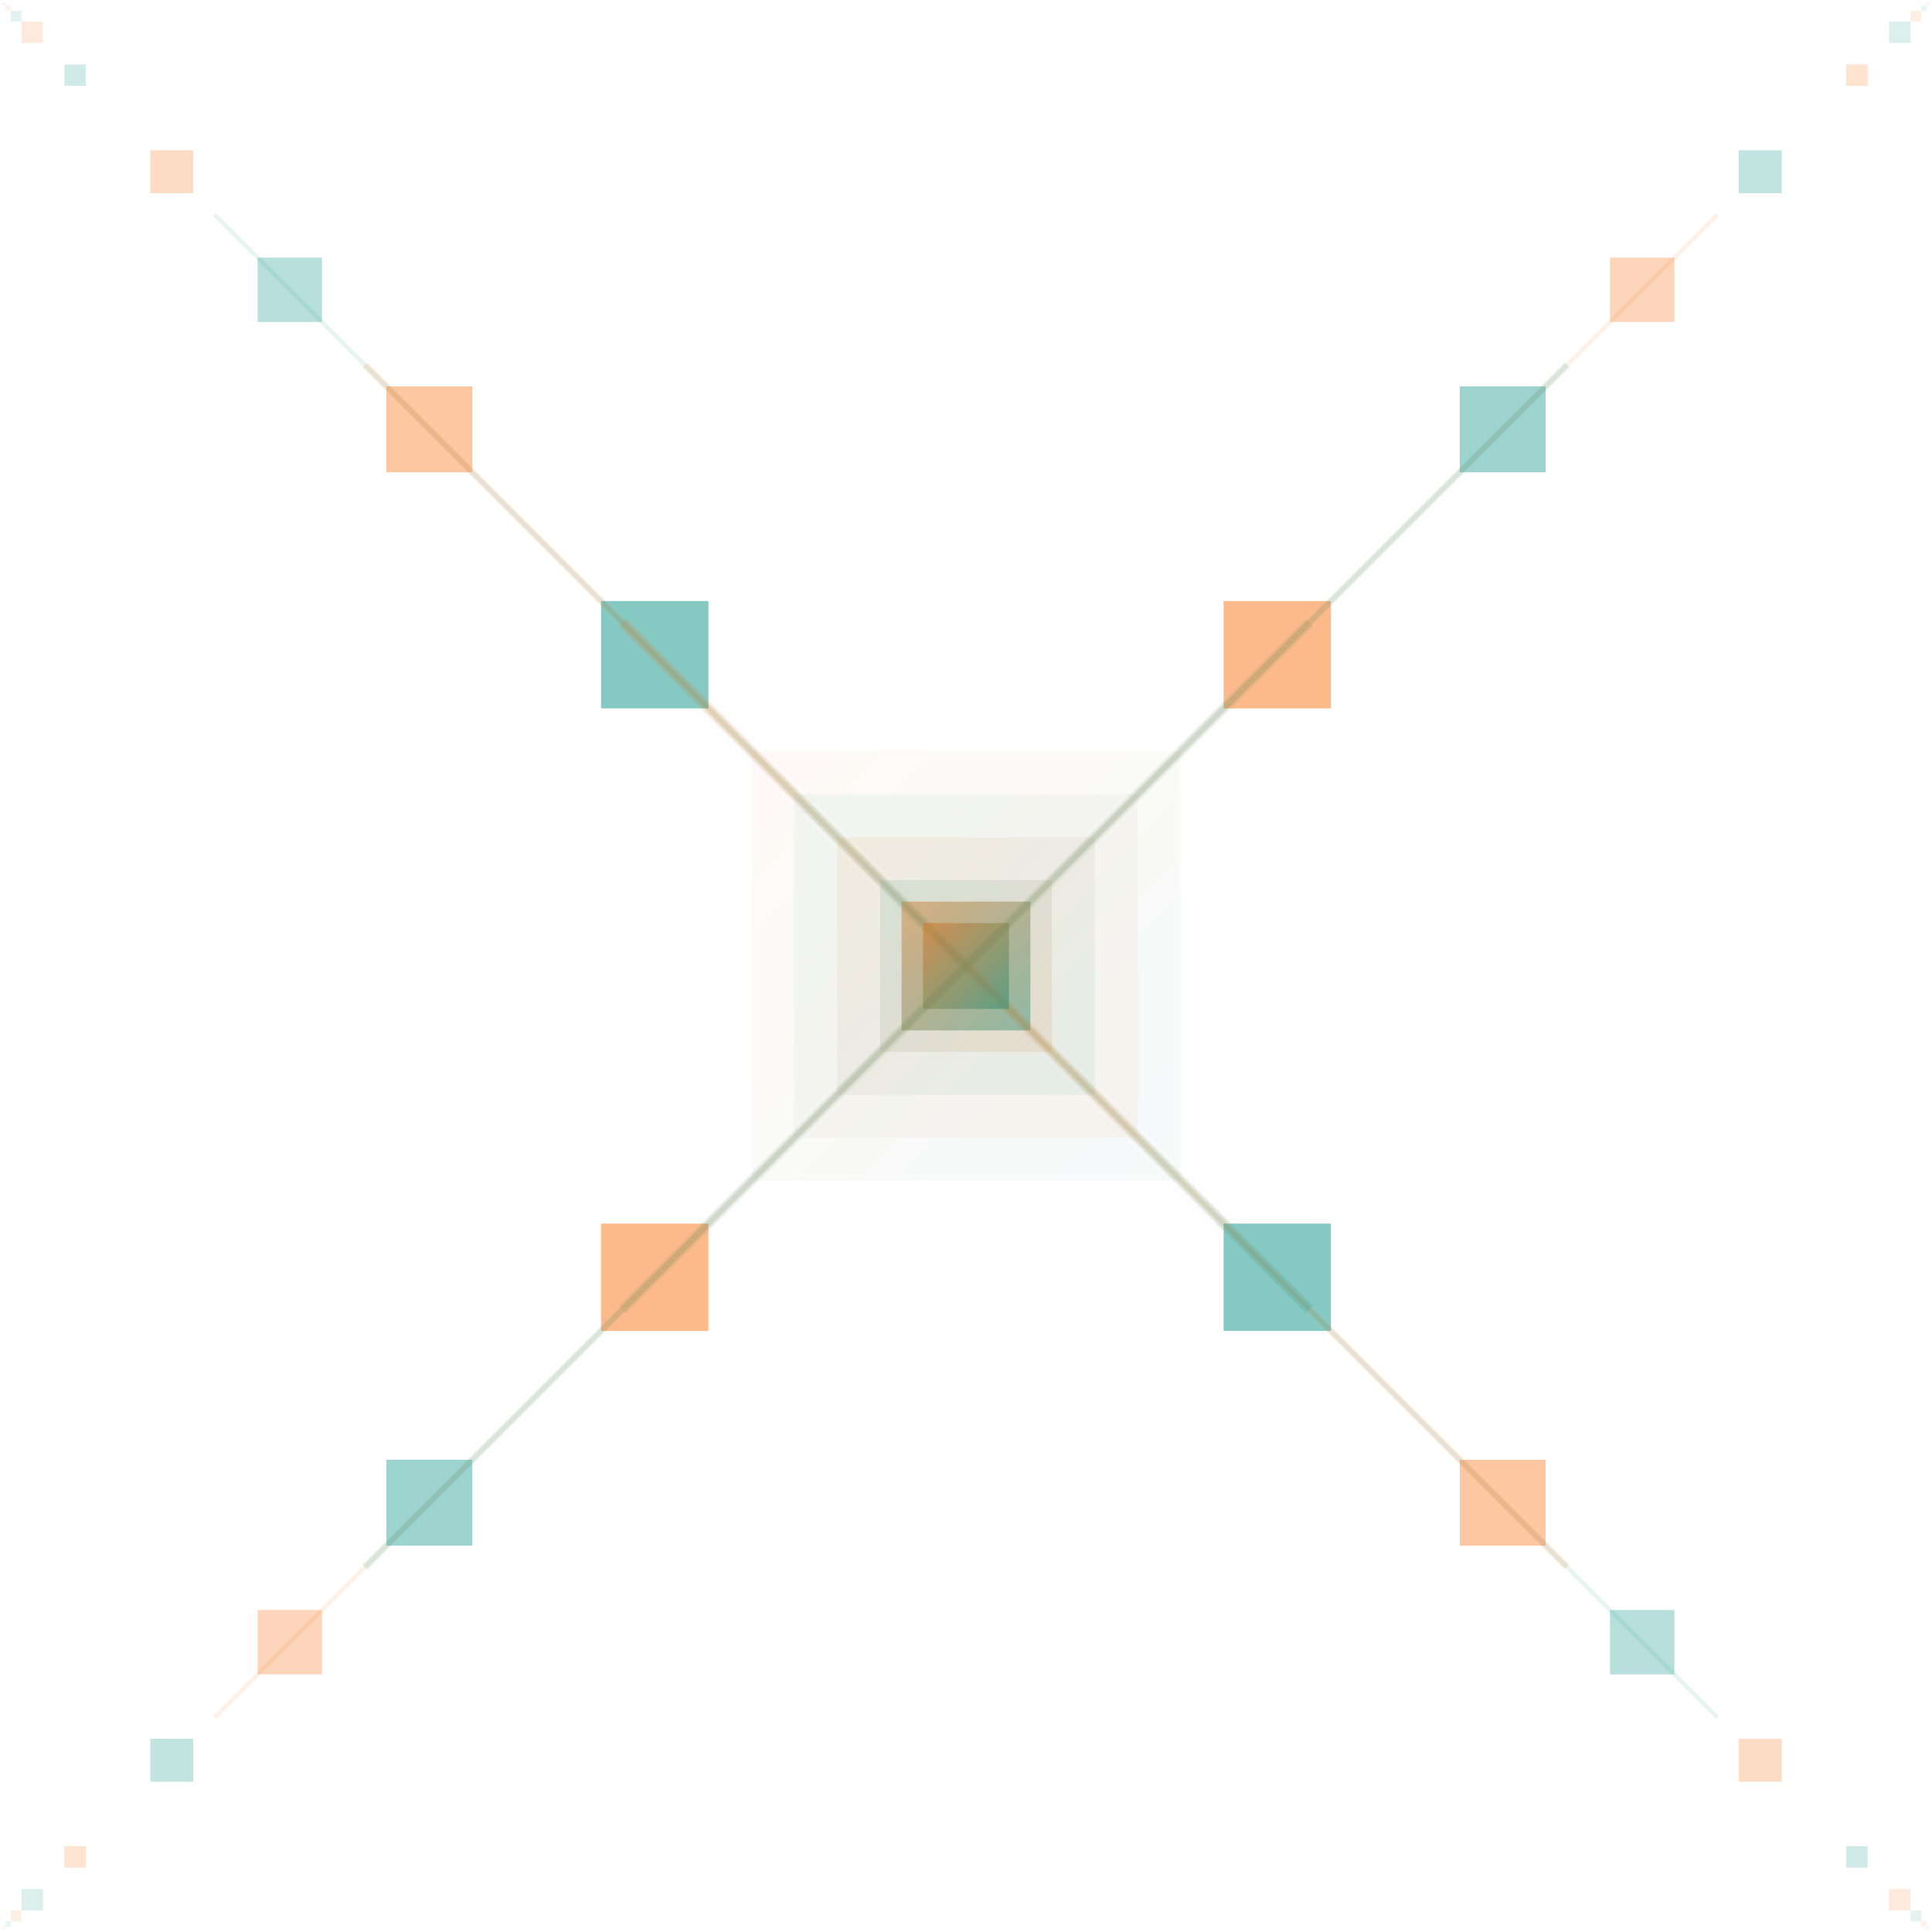
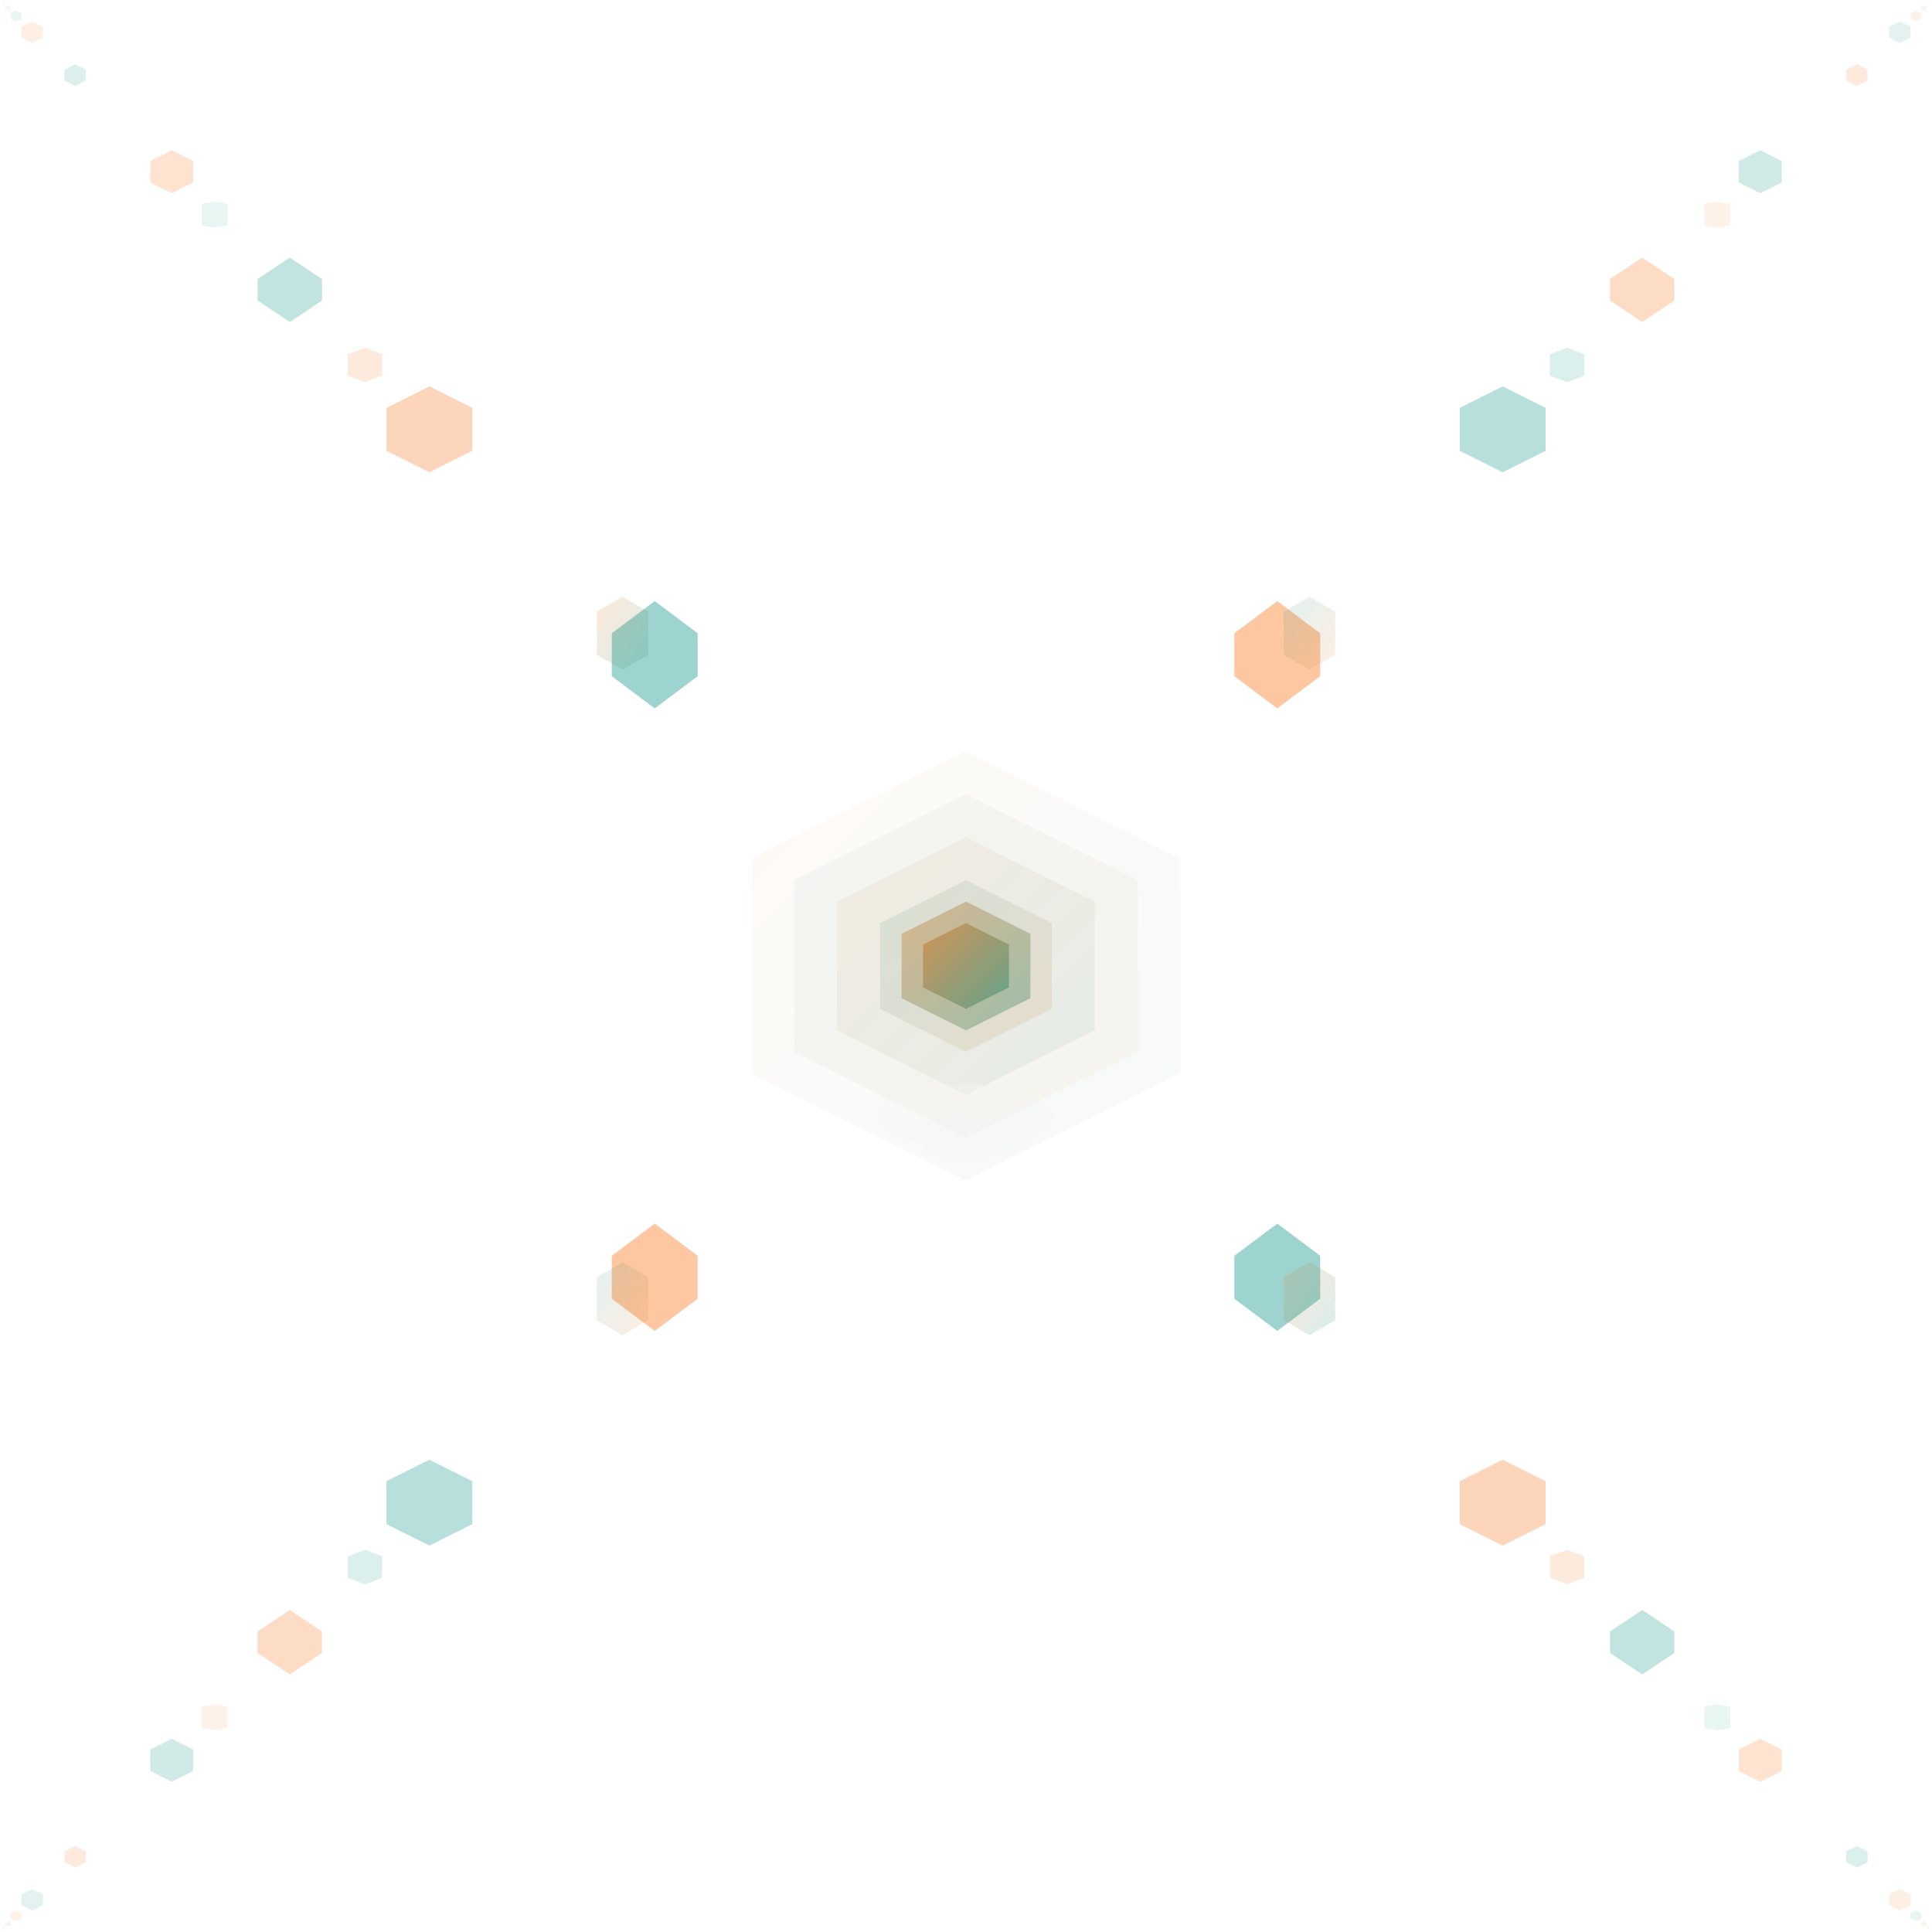
<svg xmlns="http://www.w3.org/2000/svg" width="90" height="90" viewBox="0 0 90 90" fill="none">
  <defs>
    <linearGradient id="designGradient1" x1="0%" y1="0%" x2="100%" y2="100%">
      <stop offset="0%" style="stop-color:#f97316;stop-opacity:0.8" />
      <stop offset="100%" style="stop-color:#0d9488;stop-opacity:0.8" />
    </linearGradient>
    <linearGradient id="designGradient2" x1="0%" y1="0%" x2="100%" y2="100%">
      <stop offset="0%" style="stop-color:#0d9488;stop-opacity:0.6" />
      <stop offset="100%" style="stop-color:#f97316;stop-opacity:0.6" />
    </linearGradient>
    <style>
      .fractal-square {
        transform-origin: 45px 45px;
+         perspective: 1000px;
      }
      
      .primary-rotate {
-         animation: primaryRotate 140s linear infinite reverse;
+         animation: primaryRotate 140s linear infinite;
      }
      
      .secondary-rotate {
-         animation: secondaryRotate 112s linear infinite;
+         animation: secondaryRotate 112s linear infinite reverse;
      }
      
      .tertiary-rotate {
-         animation: tertiaryRotate 168s linear infinite reverse;
+         animation: tertiaryRotate 168s linear infinite;
      }
      
      .quaternary-rotate {
-         animation: quaternaryRotate 200s linear infinite;
+         animation: quaternaryRotate 200s linear infinite reverse;
      }
      
      .quinary-rotate {
-         animation: quinaryRotate 240s linear infinite reverse;
+         animation: quinaryRotate 240s linear infinite;
      }
      
      .senary-rotate {
-         animation: senaryRotate 280s linear infinite;
+         animation: senaryRotate 280s linear infinite reverse;
      }
      
      .septenary-rotate {
-         animation: septenaryRotate 320s linear infinite reverse;
+         animation: septenaryRotate 320s linear infinite;
      }
      
      .octonary-rotate {
-         animation: octonaryRotate 360s linear infinite;
+         animation: octonaryRotate 360s linear infinite reverse;
      }
      
      .nonary-rotate {
-         animation: nonaryRotate 300s linear infinite reverse;
+         animation: nonaryRotate 300s linear infinite;
      }
      
      .denary-rotate {
-         animation: denaryRotate 340s linear infinite;
+         animation: denaryRotate 340s linear infinite reverse;
      }
      
      .floating {
        animation: float 48s ease-in-out infinite;
      }
      
      .floating:nth-child(2) {
        animation-delay: 12s;
      }
      
      .floating:nth-child(3) {
        animation-delay: 24s;
      }
      
      .pulse {
        animation: pulse 40s ease-in-out infinite;
      }
      
      .pulse:nth-child(2) {
        animation-delay: 10s;
      }
      
      .pulse:nth-child(3) {
        animation-delay: 20s;
      }
      
      .breathing {
        animation: breathing 60s ease-in-out infinite;
      }
      
      .glow {
        animation: glow 32s ease-in-out infinite;
      }
      
      @keyframes primaryRotate {
        0% {
-           transform: rotate(0deg) scale(1);
-         }
-         50% {
-           transform: rotate(180deg) scale(1.1);
-         }
-         100% {
-           transform: rotate(360deg) scale(1);
+           transform: rotateY(0deg) rotateX(0deg) scale(1);
+         }
+         25% {
+           transform: rotateY(90deg) rotateX(45deg) scale(1.1);
+         }
+         50% {
+           transform: rotateY(180deg) rotateX(0deg) scale(1);
+         }
+         75% {
+           transform: rotateY(270deg) rotateX(-45deg) scale(1.1);
+         }
+         100% {
+           transform: rotateY(360deg) rotateX(0deg) scale(1);
        }
      }
      
      @keyframes secondaryRotate {
        0% {
-           transform: rotate(0deg) scale(1.1);
-         }
-         50% {
-           transform: rotate(-180deg) scale(0.9);
-         }
-         100% {
-           transform: rotate(-360deg) scale(1.1);
+           transform: rotateY(0deg) rotateX(0deg) scale(1.1);
+         }
+         25% {
+           transform: rotateY(-90deg) rotateX(-45deg) scale(0.9);
+         }
+         50% {
+           transform: rotateY(-180deg) rotateX(0deg) scale(1.1);
+         }
+         75% {
+           transform: rotateY(-270deg) rotateX(45deg) scale(0.9);
+         }
+         100% {
+           transform: rotateY(-360deg) rotateX(0deg) scale(1.1);
        }
      }
      
      @keyframes tertiaryRotate {
        0% {
-           transform: rotate(0deg) scale(0.9);
-         }
-         50% {
-           transform: rotate(180deg) scale(1.2);
-         }
-         100% {
-           transform: rotate(360deg) scale(0.9);
+           transform: rotateY(0deg) rotateX(0deg) scale(0.9);
+         }
+         25% {
+           transform: rotateY(90deg) rotateX(30deg) scale(1.2);
+         }
+         50% {
+           transform: rotateY(180deg) rotateX(0deg) scale(0.9);
+         }
+         75% {
+           transform: rotateY(270deg) rotateX(-30deg) scale(1.2);
+         }
+         100% {
+           transform: rotateY(360deg) rotateX(0deg) scale(0.9);
        }
      }
      
      @keyframes quaternaryRotate {
        0% {
-           transform: rotate(0deg) scale(1.2);
-         }
-         50% {
-           transform: rotate(-180deg) scale(0.8);
-         }
-         100% {
-           transform: rotate(-360deg) scale(1.2);
+           transform: rotateY(0deg) rotateX(0deg) scale(1.2);
+         }
+         25% {
+           transform: rotateY(-90deg) rotateX(-30deg) scale(0.8);
+         }
+         50% {
+           transform: rotateY(-180deg) rotateX(0deg) scale(1.2);
+         }
+         75% {
+           transform: rotateY(-270deg) rotateX(30deg) scale(0.8);
+         }
+         100% {
+           transform: rotateY(-360deg) rotateX(0deg) scale(1.2);
        }
      }
      
      @keyframes quinaryRotate {
        0% {
-           transform: rotate(0deg) scale(0.8);
-         }
-         50% {
-           transform: rotate(180deg) scale(1.3);
-         }
-         100% {
-           transform: rotate(360deg) scale(0.8);
+           transform: rotateY(0deg) rotateX(0deg) scale(0.8);
+         }
+         25% {
+           transform: rotateY(90deg) rotateX(20deg) scale(1.3);
+         }
+         50% {
+           transform: rotateY(180deg) rotateX(0deg) scale(0.8);
+         }
+         75% {
+           transform: rotateY(270deg) rotateX(-20deg) scale(1.3);
+         }
+         100% {
+           transform: rotateY(360deg) rotateX(0deg) scale(0.8);
        }
      }
      
      @keyframes senaryRotate {
        0% {
-           transform: rotate(0deg) scale(1.3);
-         }
-         50% {
-           transform: rotate(-180deg) scale(0.7);
-         }
-         100% {
-           transform: rotate(-360deg) scale(1.3);
+           transform: rotateY(0deg) rotateX(0deg) scale(1.3);
+         }
+         25% {
+           transform: rotateY(-90deg) rotateX(-20deg) scale(0.7);
+         }
+         50% {
+           transform: rotateY(-180deg) rotateX(0deg) scale(1.3);
+         }
+         75% {
+           transform: rotateY(-270deg) rotateX(20deg) scale(0.7);
+         }
+         100% {
+           transform: rotateY(-360deg) rotateX(0deg) scale(1.3);
        }
      }
      
      @keyframes septenaryRotate {
        0% {
-           transform: rotate(0deg) scale(0.6);
-         }
-         50% {
-           transform: rotate(180deg) scale(1.4);
-         }
-         100% {
-           transform: rotate(360deg) scale(0.6);
+           transform: rotateY(0deg) rotateX(0deg) scale(0.6);
+         }
+         25% {
+           transform: rotateY(90deg) rotateX(15deg) scale(1.4);
+         }
+         50% {
+           transform: rotateY(180deg) rotateX(0deg) scale(0.6);
+         }
+         75% {
+           transform: rotateY(270deg) rotateX(-15deg) scale(1.4);
+         }
+         100% {
+           transform: rotateY(360deg) rotateX(0deg) scale(0.6);
        }
      }
      
      @keyframes octonaryRotate {
        0% {
-           transform: rotate(0deg) scale(1.4);
-         }
-         50% {
-           transform: rotate(-180deg) scale(0.5);
-         }
-         100% {
-           transform: rotate(-360deg) scale(1.4);
+           transform: rotateY(0deg) rotateX(0deg) scale(1.4);
+         }
+         25% {
+           transform: rotateY(-90deg) rotateX(-15deg) scale(0.5);
+         }
+         50% {
+           transform: rotateY(-180deg) rotateX(0deg) scale(1.4);
+         }
+         75% {
+           transform: rotateY(-270deg) rotateX(15deg) scale(0.5);
+         }
+         100% {
+           transform: rotateY(-360deg) rotateX(0deg) scale(1.4);
        }
      }
      
      @keyframes nonaryRotate {
        0% {
          transform: rotate(0deg) scale(0.5);
        }
        50% {
-           transform: rotate(180deg) scale(1.5);
-         }
-         100% {
-           transform: rotate(360deg) scale(0.5);
+           transform: rotate(-180deg) scale(1.5);
+         }
+         100% {
+           transform: rotate(-360deg) scale(0.5);
        }
      }
      
      @keyframes denaryRotate {
        0% {
          transform: rotate(0deg) scale(1.5);
        }
        50% {
-           transform: rotate(-180deg) scale(0.4);
-         }
-         100% {
-           transform: rotate(-360deg) scale(1.5);
+           transform: rotate(180deg) scale(0.4);
+         }
+         100% {
+           transform: rotate(360deg) scale(1.5);
        }
      }
      
      @keyframes float {
        0%, 100% {
          transform: translateY(0px);
          opacity: 0.4;
        }
        50% {
          transform: translateY(-6px);
          opacity: 0.8;
        }
      }
      
      @keyframes pulse {
        0%, 100% {
          transform: scale(1);
          opacity: 0.3;
        }
        50% {
          transform: scale(1.1);
          opacity: 0.7;
        }
      }
      
      @keyframes breathing {
        0%, 100% {
          transform: scale(1);
          opacity: 0.2;
        }
        50% {
          transform: scale(1.2);
          opacity: 0.6;
        }
      }
      
      @keyframes glow {
        0%, 100% {
          opacity: 0.3;
        }
        50% {
          opacity: 0.8;
        }
      }
    </style>
  </defs>
-   <rect x="42" y="42" width="6" height="6" fill="url(#designGradient1)" opacity="0.6" class="fractal-square primary-rotate" />
+   <polygon points="45,42 48,43.5 48,46.5 45,48 42,46.5 42,43.5" fill="url(#designGradient1)" opacity="0.5" class="fractal-square primary-rotate" />
  <g class="fractal-square secondary-rotate">
-     <rect x="28" y="28" width="5" height="5" fill="#0d9488" opacity="0.5" class="floating" />
-     <rect x="57" y="28" width="5" height="5" fill="#f97316" opacity="0.5" class="floating" />
-     <rect x="57" y="57" width="5" height="5" fill="#0d9488" opacity="0.5" class="floating" />
-     <rect x="28" y="57" width="5" height="5" fill="#f97316" opacity="0.5" class="floating" />
+     <polygon points="30.5,28 32.5,29.5 32.5,31.5 30.5,33 28.5,31.5 28.5,29.5" fill="#0d9488" opacity="0.4" class="floating" />
+     <polygon points="59.5,28 61.5,29.5 61.5,31.5 59.5,33 57.5,31.5 57.5,29.5" fill="#f97316" opacity="0.4" class="floating" />
+     <polygon points="59.5,57 61.5,58.5 61.5,60.5 59.5,62 57.5,60.5 57.5,58.5" fill="#0d9488" opacity="0.4" class="floating" />
+     <polygon points="30.5,57 32.5,58.5 32.5,60.5 30.5,62 28.5,60.5 28.5,58.5" fill="#f97316" opacity="0.4" class="floating" />
  </g>
  <g class="fractal-square tertiary-rotate">
-     <rect x="18" y="18" width="4" height="4" fill="#f97316" opacity="0.4" class="pulse" />
-     <rect x="68" y="18" width="4" height="4" fill="#0d9488" opacity="0.4" class="pulse" />
-     <rect x="68" y="68" width="4" height="4" fill="#f97316" opacity="0.4" class="pulse" />
-     <rect x="18" y="68" width="4" height="4" fill="#0d9488" opacity="0.4" class="pulse" />
+     <polygon points="20,18 22,19 22,21 20,22 18,21 18,19" fill="#f97316" opacity="0.3" class="pulse" />
+     <polygon points="70,18 72,19 72,21 70,22 68,21 68,19" fill="#0d9488" opacity="0.3" class="pulse" />
+     <polygon points="70,68 72,69 72,71 70,72 68,71 68,69" fill="#f97316" opacity="0.3" class="pulse" />
+     <polygon points="20,68 22,69 22,71 20,72 18,71 18,69" fill="#0d9488" opacity="0.3" class="pulse" />
  </g>
  <g class="fractal-square quaternary-rotate">
-     <rect x="12" y="12" width="3" height="3" fill="#0d9488" opacity="0.3" class="floating" />
-     <rect x="75" y="12" width="3" height="3" fill="#f97316" opacity="0.3" class="floating" />
-     <rect x="75" y="75" width="3" height="3" fill="#0d9488" opacity="0.3" class="floating" />
-     <rect x="12" y="75" width="3" height="3" fill="#f97316" opacity="0.3" class="floating" />
+     <polygon points="13.5,12 15,13 15,14 13.5,15 12,14 12,13" fill="#0d9488" opacity="0.25" class="floating" />
+     <polygon points="76.5,12 78,13 78,14 76.5,15 75,14 75,13" fill="#f97316" opacity="0.25" class="floating" />
+     <polygon points="76.5,75 78,76 78,77 76.5,78 75,77 75,76" fill="#0d9488" opacity="0.25" class="floating" />
+     <polygon points="13.5,75 15,76 15,77 13.5,78 12,77 12,76" fill="#f97316" opacity="0.25" class="floating" />
  </g>
  <g class="fractal-square quinary-rotate">
-     <rect x="7" y="7" width="2" height="2" fill="#f97316" opacity="0.25" class="pulse" />
-     <rect x="81" y="7" width="2" height="2" fill="#0d9488" opacity="0.25" class="pulse" />
-     <rect x="81" y="81" width="2" height="2" fill="#f97316" opacity="0.25" class="pulse" />
-     <rect x="7" y="81" width="2" height="2" fill="#0d9488" opacity="0.25" class="pulse" />
+     <polygon points="8,7 9,7.5 9,8.5 8,9 7,8.5 7,7.5" fill="#f97316" opacity="0.2" class="pulse" />
+     <polygon points="82,7 83,7.5 83,8.5 82,9 81,8.5 81,7.5" fill="#0d9488" opacity="0.2" class="pulse" />
+     <polygon points="82,81 83,81.5 83,82.5 82,83 81,82.5 81,81.5" fill="#f97316" opacity="0.2" class="pulse" />
+     <polygon points="8,81 9,81.5 9,82.5 8,83 7,82.5 7,81.5" fill="#0d9488" opacity="0.2" class="pulse" />
  </g>
  <g class="fractal-square senary-rotate">
-     <rect x="3" y="3" width="1" height="1" fill="#0d9488" opacity="0.2" class="breathing" />
-     <rect x="86" y="3" width="1" height="1" fill="#f97316" opacity="0.2" class="breathing" />
-     <rect x="86" y="86" width="1" height="1" fill="#0d9488" opacity="0.2" class="breathing" />
-     <rect x="3" y="86" width="1" height="1" fill="#f97316" opacity="0.2" class="breathing" />
+     <polygon points="3.5,3 4,3.25 4,3.75 3.5,4 3,3.75 3,3.25" fill="#0d9488" opacity="0.15" class="breathing" />
+     <polygon points="86.5,3 87,3.25 87,3.75 86.5,4 86,3.75 86,3.25" fill="#f97316" opacity="0.15" class="breathing" />
+     <polygon points="86.5,86 87,86.25 87,86.75 86.5,87 86,86.75 86,86.25" fill="#0d9488" opacity="0.15" class="breathing" />
+     <polygon points="3.5,86 4,86.25 4,86.75 3.5,87 3,86.75 3,86.25" fill="#f97316" opacity="0.15" class="breathing" />
  </g>
  <g class="fractal-square septenary-rotate">
-     <rect x="1" y="1" width="1" height="1" fill="#f97316" opacity="0.15" class="floating" />
-     <rect x="88" y="1" width="1" height="1" fill="#0d9488" opacity="0.15" class="floating" />
-     <rect x="88" y="88" width="1" height="1" fill="#f97316" opacity="0.15" class="floating" />
-     <rect x="1" y="88" width="1" height="1" fill="#0d9488" opacity="0.15" class="floating" />
+     <polygon points="1.5,1 2,1.25 2,1.75 1.5,2 1,1.75 1,1.25" fill="#f97316" opacity="0.12" class="floating" />
+     <polygon points="88.5,1 89,1.25 89,1.75 88.5,2 88,1.75 88,1.25" fill="#0d9488" opacity="0.12" class="floating" />
+     <polygon points="88.5,88 89,88.25 89,88.75 88.5,89 88,88.75 88,88.25" fill="#f97316" opacity="0.12" class="floating" />
+     <polygon points="1.5,88 2,88.25 2,88.75 1.5,89 1,88.75 1,88.25" fill="#0d9488" opacity="0.12" class="floating" />
  </g>
  <g class="fractal-square octonary-rotate">
-     <rect x="0.5" y="0.5" width="0.5" height="0.5" fill="#0d9488" opacity="0.12" class="pulse" />
-     <rect x="89" y="0.5" width="0.5" height="0.5" fill="#f97316" opacity="0.12" class="pulse" />
-     <rect x="89" y="89" width="0.5" height="0.5" fill="#0d9488" opacity="0.12" class="pulse" />
-     <rect x="0.5" y="89" width="0.5" height="0.5" fill="#f97316" opacity="0.12" class="pulse" />
+     <polygon points="0.75,0.5 1,0.625 1,0.875 0.75,1 0.5,0.875 0.5,0.625" fill="#0d9488" opacity="0.1" class="pulse" />
+     <polygon points="89.25,0.5 89.5,0.625 89.5,0.875 89.25,1 89,0.875 89,0.625" fill="#f97316" opacity="0.1" class="pulse" />
+     <polygon points="89.25,89 89.5,89.125 89.5,89.375 89.25,89.5 89,89.375 89,89.125" fill="#0d9488" opacity="0.1" class="pulse" />
+     <polygon points="0.75,89 1,89.125 1,89.375 0.75,89.5 0.5,89.375 0.5,89.125" fill="#f97316" opacity="0.1" class="pulse" />
  </g>
  <g class="fractal-square nonary-rotate">
-     <rect x="0.25" y="0.25" width="0.25" height="0.25" fill="#f97316" opacity="0.1" class="breathing" />
-     <rect x="89.5" y="0.25" width="0.25" height="0.25" fill="#0d9488" opacity="0.1" class="breathing" />
-     <rect x="89.5" y="89.5" width="0.25" height="0.25" fill="#f97316" opacity="0.1" class="breathing" />
-     <rect x="0.25" y="89.5" width="0.25" height="0.25" fill="#0d9488" opacity="0.1" class="breathing" />
+     <polygon points="0.375,0.25 0.5,0.312 0.5,0.438 0.375,0.5 0.25,0.438 0.25,0.312" fill="#f97316" opacity="0.08" class="breathing" />
+     <polygon points="89.625,0.25 89.75,0.312 89.75,0.438 89.625,0.5 89.5,0.438 89.5,0.312" fill="#0d9488" opacity="0.08" class="breathing" />
+     <polygon points="89.625,89.5 89.75,89.562 89.75,89.688 89.625,89.75 89.5,89.688 89.5,89.562" fill="#f97316" opacity="0.08" class="breathing" />
+     <polygon points="0.375,89.5 0.5,89.562 0.5,89.688 0.375,89.75 0.25,89.688 0.25,89.562" fill="#0d9488" opacity="0.08" class="breathing" />
  </g>
  <g class="fractal-square denary-rotate">
-     <rect x="0.125" y="0.125" width="0.125" height="0.125" fill="#0d9488" opacity="0.08" class="floating" />
-     <rect x="89.75" y="0.125" width="0.125" height="0.125" fill="#f97316" opacity="0.08" class="floating" />
-     <rect x="89.75" y="89.75" width="0.125" height="0.125" fill="#0d9488" opacity="0.08" class="floating" />
-     <rect x="0.125" y="89.75" width="0.125" height="0.125" fill="#f97316" opacity="0.08" class="floating" />
+     <polygon points="0.188,0.125 0.25,0.156 0.25,0.219 0.188,0.25 0.125,0.219 0.125,0.156" fill="#0d9488" opacity="0.06" class="floating" />
+     <polygon points="89.812,0.125 89.875,0.156 89.875,0.219 89.812,0.25 89.75,0.219 89.75,0.156" fill="#f97316" opacity="0.06" class="floating" />
+     <polygon points="89.812,89.75 89.875,89.781 89.875,89.844 89.812,89.875 89.75,89.844 89.75,89.781" fill="#0d9488" opacity="0.06" class="floating" />
+     <polygon points="0.188,89.75 0.25,89.781 0.25,89.844 0.188,89.875 0.125,89.844 0.125,89.781" fill="#f97316" opacity="0.06" class="floating" />
  </g>
  <g class="fractal-square primary-rotate">
-     <rect x="0.062" y="0.062" width="0.062" height="0.062" fill="#f97316" opacity="0.06" class="pulse" />
-     <rect x="89.875" y="0.062" width="0.062" height="0.062" fill="#0d9488" opacity="0.06" class="pulse" />
-     <rect x="89.875" y="89.875" width="0.062" height="0.062" fill="#f97316" opacity="0.06" class="pulse" />
-     <rect x="0.062" y="89.875" width="0.062" height="0.062" fill="#0d9488" opacity="0.06" class="pulse" />
+     <polygon points="0.094,0.062 0.125,0.078 0.125,0.109 0.094,0.125 0.062,0.109 0.062,0.078" fill="#f97316" opacity="0.05" class="pulse" />
+     <polygon points="89.906,0.062 89.938,0.078 89.938,0.109 89.906,0.125 89.875,0.109 89.875,0.078" fill="#0d9488" opacity="0.05" class="pulse" />
+     <polygon points="89.906,89.875 89.938,89.891 89.938,89.922 89.906,89.938 89.875,89.922 89.875,89.891" fill="#f97316" opacity="0.05" class="pulse" />
+     <polygon points="0.094,89.875 0.125,89.891 0.125,89.922 0.094,89.938 0.062,89.922 0.062,89.891" fill="#0d9488" opacity="0.05" class="pulse" />
  </g>
  <g class="fractal-square secondary-rotate">
-     <rect x="0.031" y="0.031" width="0.031" height="0.031" fill="url(#designGradient1)" opacity="0.05" class="glow" />
-     <rect x="89.938" y="0.031" width="0.031" height="0.031" fill="url(#designGradient2)" opacity="0.05" class="glow" />
-     <rect x="89.938" y="89.938" width="0.031" height="0.031" fill="url(#designGradient1)" opacity="0.05" class="glow" />
-     <rect x="0.031" y="89.938" width="0.031" height="0.031" fill="url(#designGradient2)" opacity="0.05" class="glow" />
+     <polygon points="0.047,0.031 0.062,0.039 0.062,0.055 0.047,0.062 0.031,0.055 0.031,0.039" fill="url(#designGradient1)" opacity="0.04" class="glow" />
+     <polygon points="89.953,0.031 89.969,0.039 89.969,0.055 89.953,0.062 89.938,0.055 89.938,0.039" fill="url(#designGradient2)" opacity="0.04" class="glow" />
+     <polygon points="89.953,89.938 89.969,89.945 89.969,89.961 89.953,89.969 89.938,89.961 89.938,89.945" fill="url(#designGradient1)" opacity="0.04" class="glow" />
+     <polygon points="0.047,89.938 0.062,89.945 0.062,89.961 0.047,89.969 0.031,89.961 0.031,89.945" fill="url(#designGradient2)" opacity="0.04" class="glow" />
  </g>
  <g class="fractal-square tertiary-rotate">
-     <rect x="0.016" y="0.016" width="0.016" height="0.016" fill="#f97316" opacity="0.04" class="breathing" />
-     <rect x="89.969" y="0.016" width="0.016" height="0.016" fill="#0d9488" opacity="0.04" class="breathing" />
-     <rect x="89.969" y="89.969" width="0.016" height="0.016" fill="#f97316" opacity="0.04" class="breathing" />
-     <rect x="0.016" y="89.969" width="0.016" height="0.016" fill="#0d9488" opacity="0.04" class="breathing" />
-   </g>
-   <line x1="45" y1="45" x2="29" y2="29" stroke="url(#designGradient1)" stroke-width="0.5" opacity="0.2" />
-   <line x1="45" y1="45" x2="61" y2="29" stroke="url(#designGradient2)" stroke-width="0.5" opacity="0.2" />
-   <line x1="45" y1="45" x2="61" y2="61" stroke="url(#designGradient1)" stroke-width="0.5" opacity="0.2" />
-   <line x1="45" y1="45" x2="29" y2="61" stroke="url(#designGradient2)" stroke-width="0.5" opacity="0.2" />
-   <line x1="45" y1="45" x2="17" y2="17" stroke="#f97316" stroke-width="0.3" opacity="0.15" />
-   <line x1="45" y1="45" x2="73" y2="17" stroke="#0d9488" stroke-width="0.3" opacity="0.15" />
-   <line x1="45" y1="45" x2="73" y2="73" stroke="#f97316" stroke-width="0.3" opacity="0.15" />
-   <line x1="45" y1="45" x2="17" y2="73" stroke="#0d9488" stroke-width="0.3" opacity="0.15" />
-   <line x1="45" y1="45" x2="10" y2="10" stroke="#0d9488" stroke-width="0.2" opacity="0.1" />
-   <line x1="45" y1="45" x2="80" y2="10" stroke="#f97316" stroke-width="0.2" opacity="0.1" />
-   <line x1="45" y1="45" x2="80" y2="80" stroke="#0d9488" stroke-width="0.2" opacity="0.1" />
-   <line x1="45" y1="45" x2="10" y2="80" stroke="#f97316" stroke-width="0.2" opacity="0.1" />
-   <rect x="43" y="43" width="4" height="4" fill="url(#designGradient1)" opacity="0.7" class="pulse" />
-   <rect x="41" y="41" width="8" height="8" fill="url(#designGradient2)" opacity="0.2" class="pulse" />
-   <rect x="39" y="39" width="12" height="12" fill="url(#designGradient1)" opacity="0.1" class="breathing" />
-   <rect x="37" y="37" width="16" height="16" fill="url(#designGradient2)" opacity="0.08" class="glow" />
-   <rect x="35" y="35" width="20" height="20" fill="url(#designGradient1)" opacity="0.05" class="breathing" />
+     <polygon points="0.023,0.016 0.031,0.02 0.031,0.027 0.023,0.031 0.016,0.027 0.016,0.02" fill="#f97316" opacity="0.03" class="breathing" />
+     <polygon points="89.977,0.016 89.984,0.02 89.984,0.027 89.977,0.031 89.969,0.027 89.969,0.02" fill="#0d9488" opacity="0.03" class="breathing" />
+     <polygon points="89.977,89.969 89.984,89.973 89.984,89.98 89.977,89.984 89.969,89.98 89.969,89.973" fill="#f97316" opacity="0.03" class="breathing" />
+     <polygon points="0.023,89.969 0.031,89.973 0.031,89.98 0.023,89.984 0.016,89.98 0.016,89.973" fill="#0d9488" opacity="0.03" class="breathing" />
+   </g>
+   <g class="fractal-square secondary-rotate">
+     <polygon points="29,27.8 30.2,28.5 30.2,30.5 29,31.2 27.8,30.5 27.8,28.5" fill="url(#designGradient1)" opacity="0.2" class="pulse" />
+     <polygon points="61,27.8 62.2,28.5 62.2,30.5 61,31.2 59.8,30.5 59.8,28.5" fill="url(#designGradient2)" opacity="0.2" class="pulse" />
+     <polygon points="61,58.8 62.2,59.5 62.2,61.5 61,62.2 59.8,61.5 59.8,59.5" fill="url(#designGradient1)" opacity="0.2" class="pulse" />
+     <polygon points="29,58.8 30.2,59.5 30.2,61.5 29,62.2 27.8,61.5 27.8,59.5" fill="url(#designGradient2)" opacity="0.2" class="pulse" />
+   </g>
+   <g class="fractal-square tertiary-rotate">
+     <polygon points="17,16.2 17.8,16.5 17.8,17.5 17,17.8 16.2,17.5 16.2,16.5" fill="#f97316" opacity="0.15" class="floating" />
+     <polygon points="73,16.2 73.8,16.5 73.8,17.5 73,17.8 72.2,17.5 72.2,16.5" fill="#0d9488" opacity="0.15" class="floating" />
+     <polygon points="73,72.2 73.8,72.5 73.8,73.5 73,73.8 72.2,73.5 72.2,72.5" fill="#f97316" opacity="0.15" class="floating" />
+     <polygon points="17,72.2 17.8,72.5 17.8,73.5 17,73.8 16.2,73.5 16.2,72.5" fill="#0d9488" opacity="0.15" class="floating" />
+   </g>
+   <g class="fractal-square quaternary-rotate">
+     <polygon points="10,9.4 10.6,9.5 10.6,10.5 10,10.6 9.4,10.5 9.4,9.5" fill="#0d9488" opacity="0.1" class="breathing" />
+     <polygon points="80,9.4 80.6,9.5 80.6,10.5 80,10.6 79.4,10.5 79.4,9.5" fill="#f97316" opacity="0.1" class="breathing" />
+     <polygon points="80,79.4 80.6,79.5 80.6,80.5 80,80.6 79.4,80.5 79.4,79.5" fill="#0d9488" opacity="0.1" class="breathing" />
+     <polygon points="10,79.4 10.6,79.5 10.6,80.5 10,80.6 9.4,80.5 9.4,79.5" fill="#f97316" opacity="0.1" class="breathing" />
+   </g>
+   <polygon points="45,43 47,44 47,46 45,47 43,46 43,44" fill="url(#designGradient1)" opacity="0.7" class="pulse" />
+   <polygon points="45,41 49,43 49,47 45,49 41,47 41,43" fill="url(#designGradient2)" opacity="0.2" class="pulse" />
+   <polygon points="45,39 51,42 51,48 45,51 39,48 39,42" fill="url(#designGradient1)" opacity="0.1" class="breathing" />
+   <polygon points="45,37 53,41 53,49 45,53 37,49 37,41" fill="url(#designGradient2)" opacity="0.08" class="glow" />
+   <polygon points="45,35 55,40 55,50 45,55 35,50 35,40" fill="url(#designGradient1)" opacity="0.05" class="breathing" />
+   <ellipse cx="45" cy="52" rx="4" ry="1.5" fill="#f5f5f5" opacity="0.3" class="breathing" />
+   <ellipse cx="45" cy="53" rx="3" ry="1" fill="#f5f5f5" opacity="0.2" class="breathing" />
</svg>
